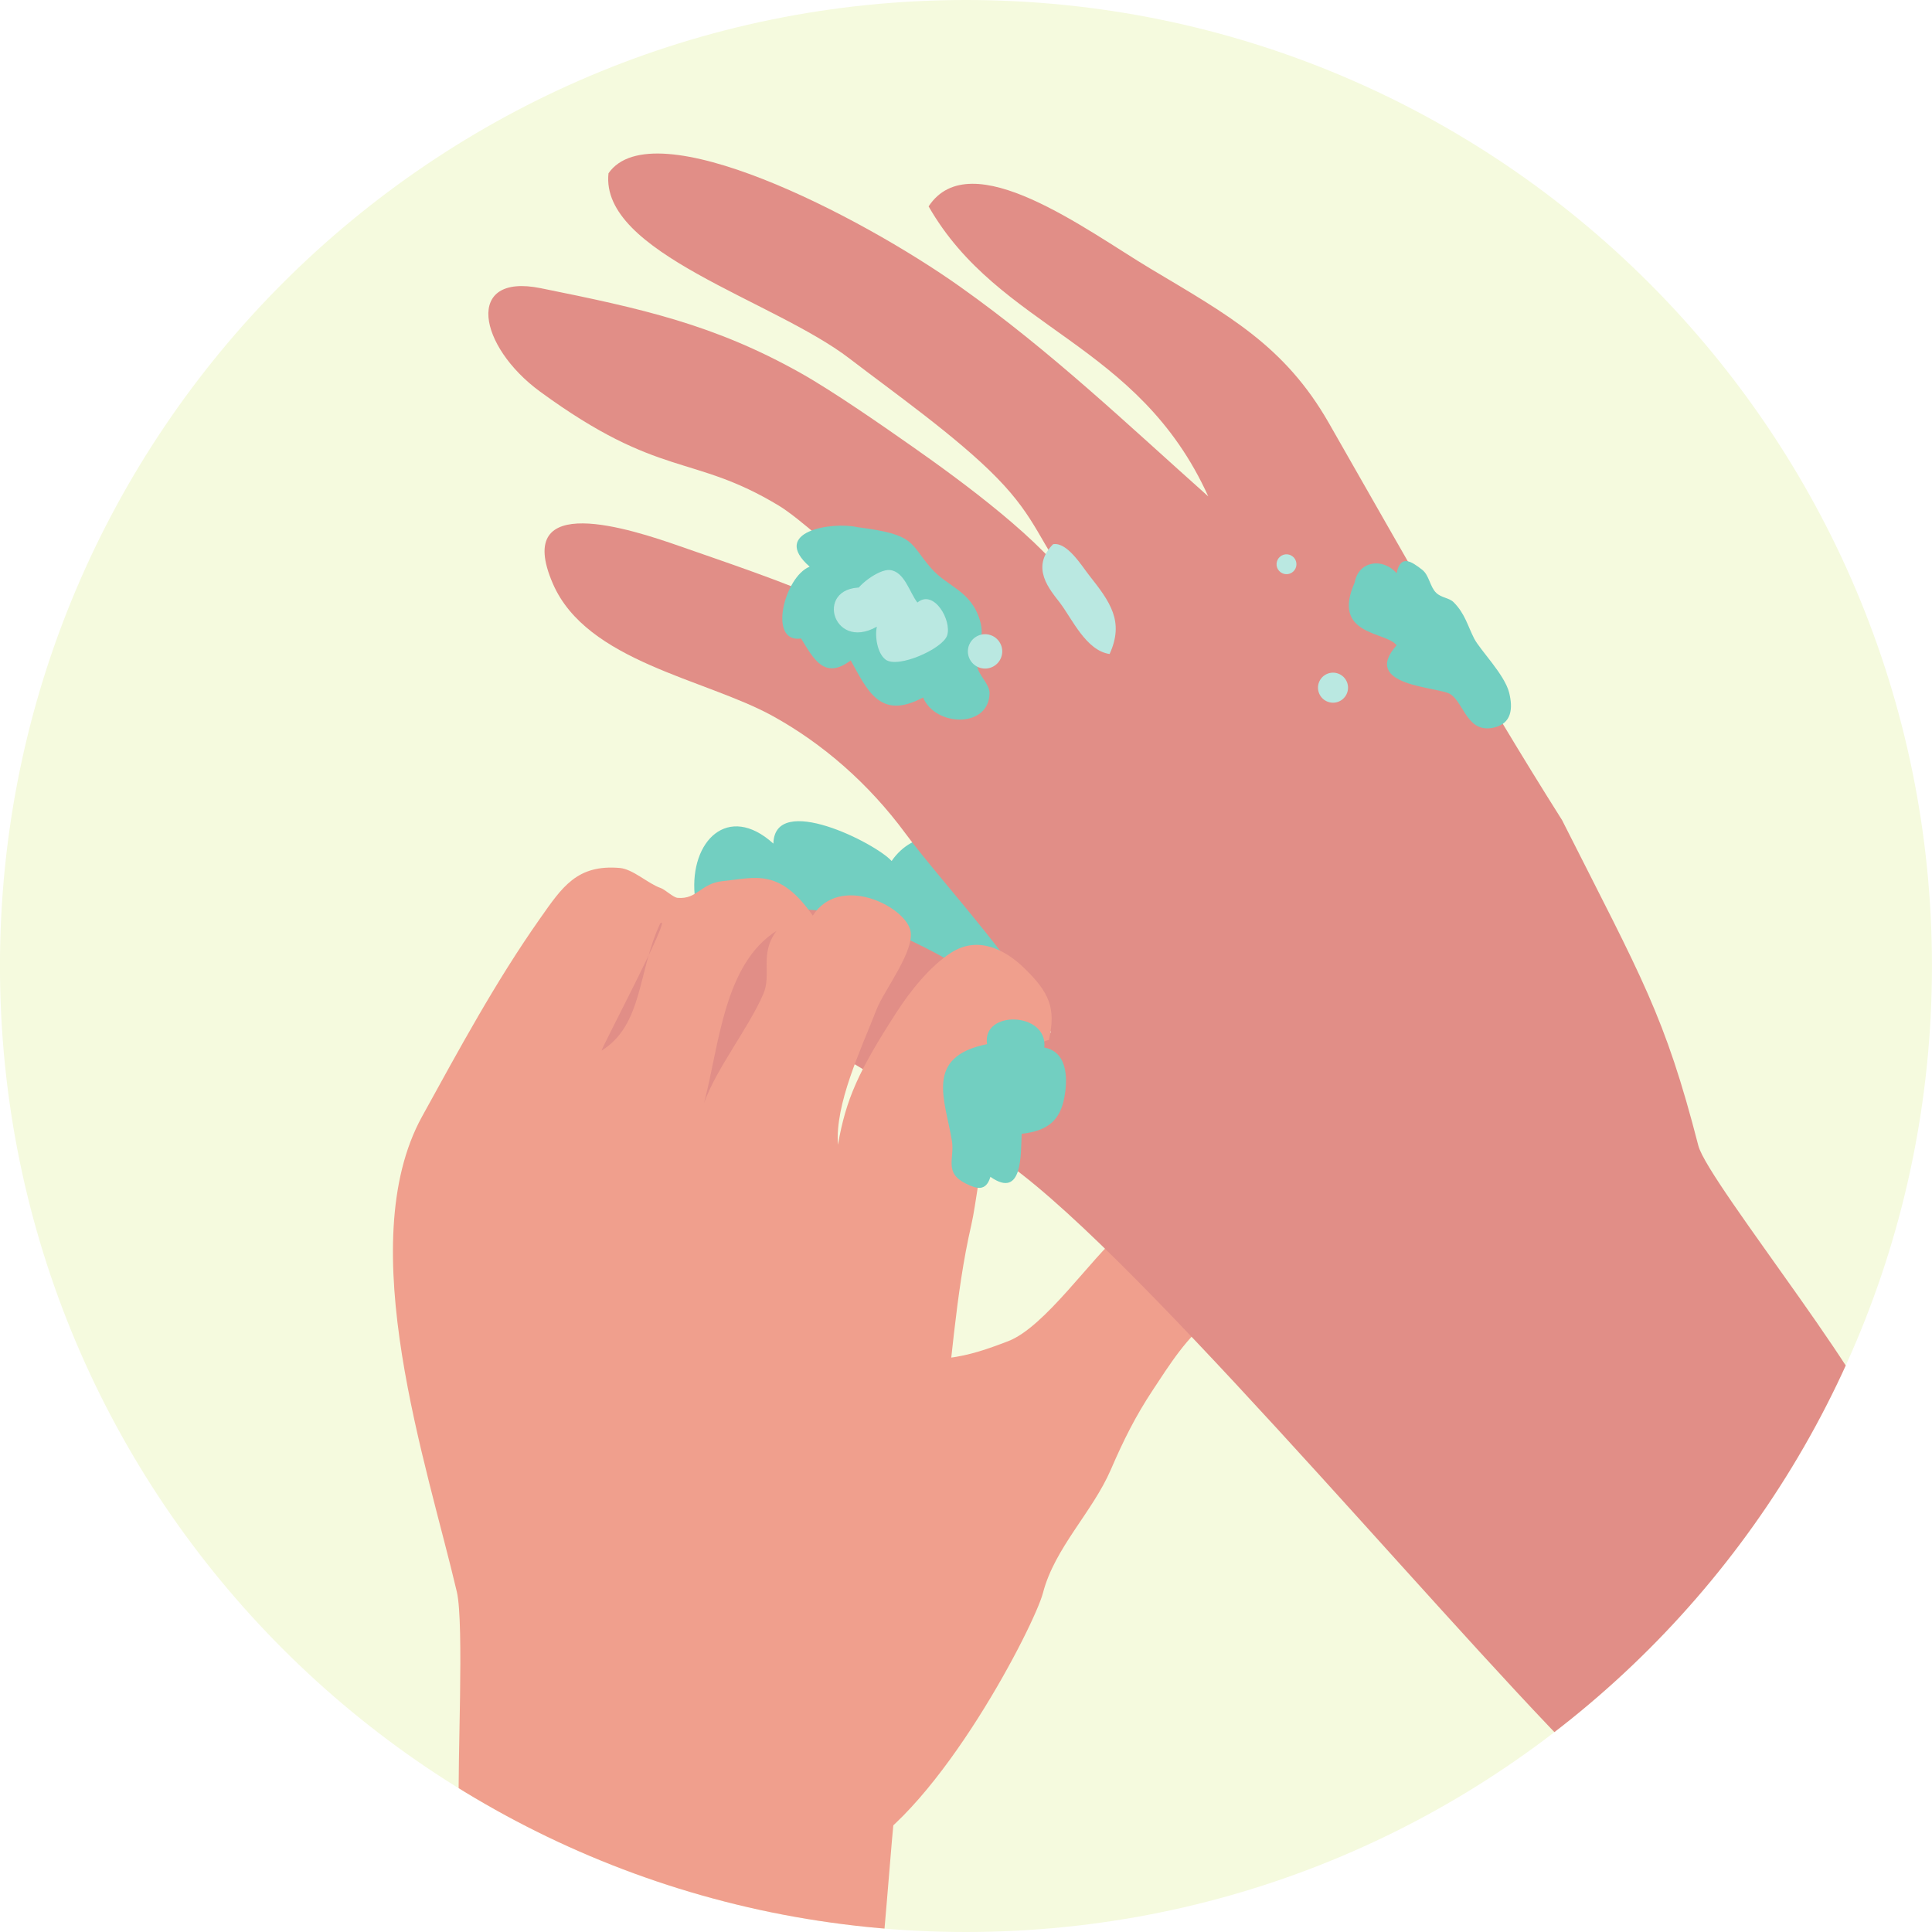
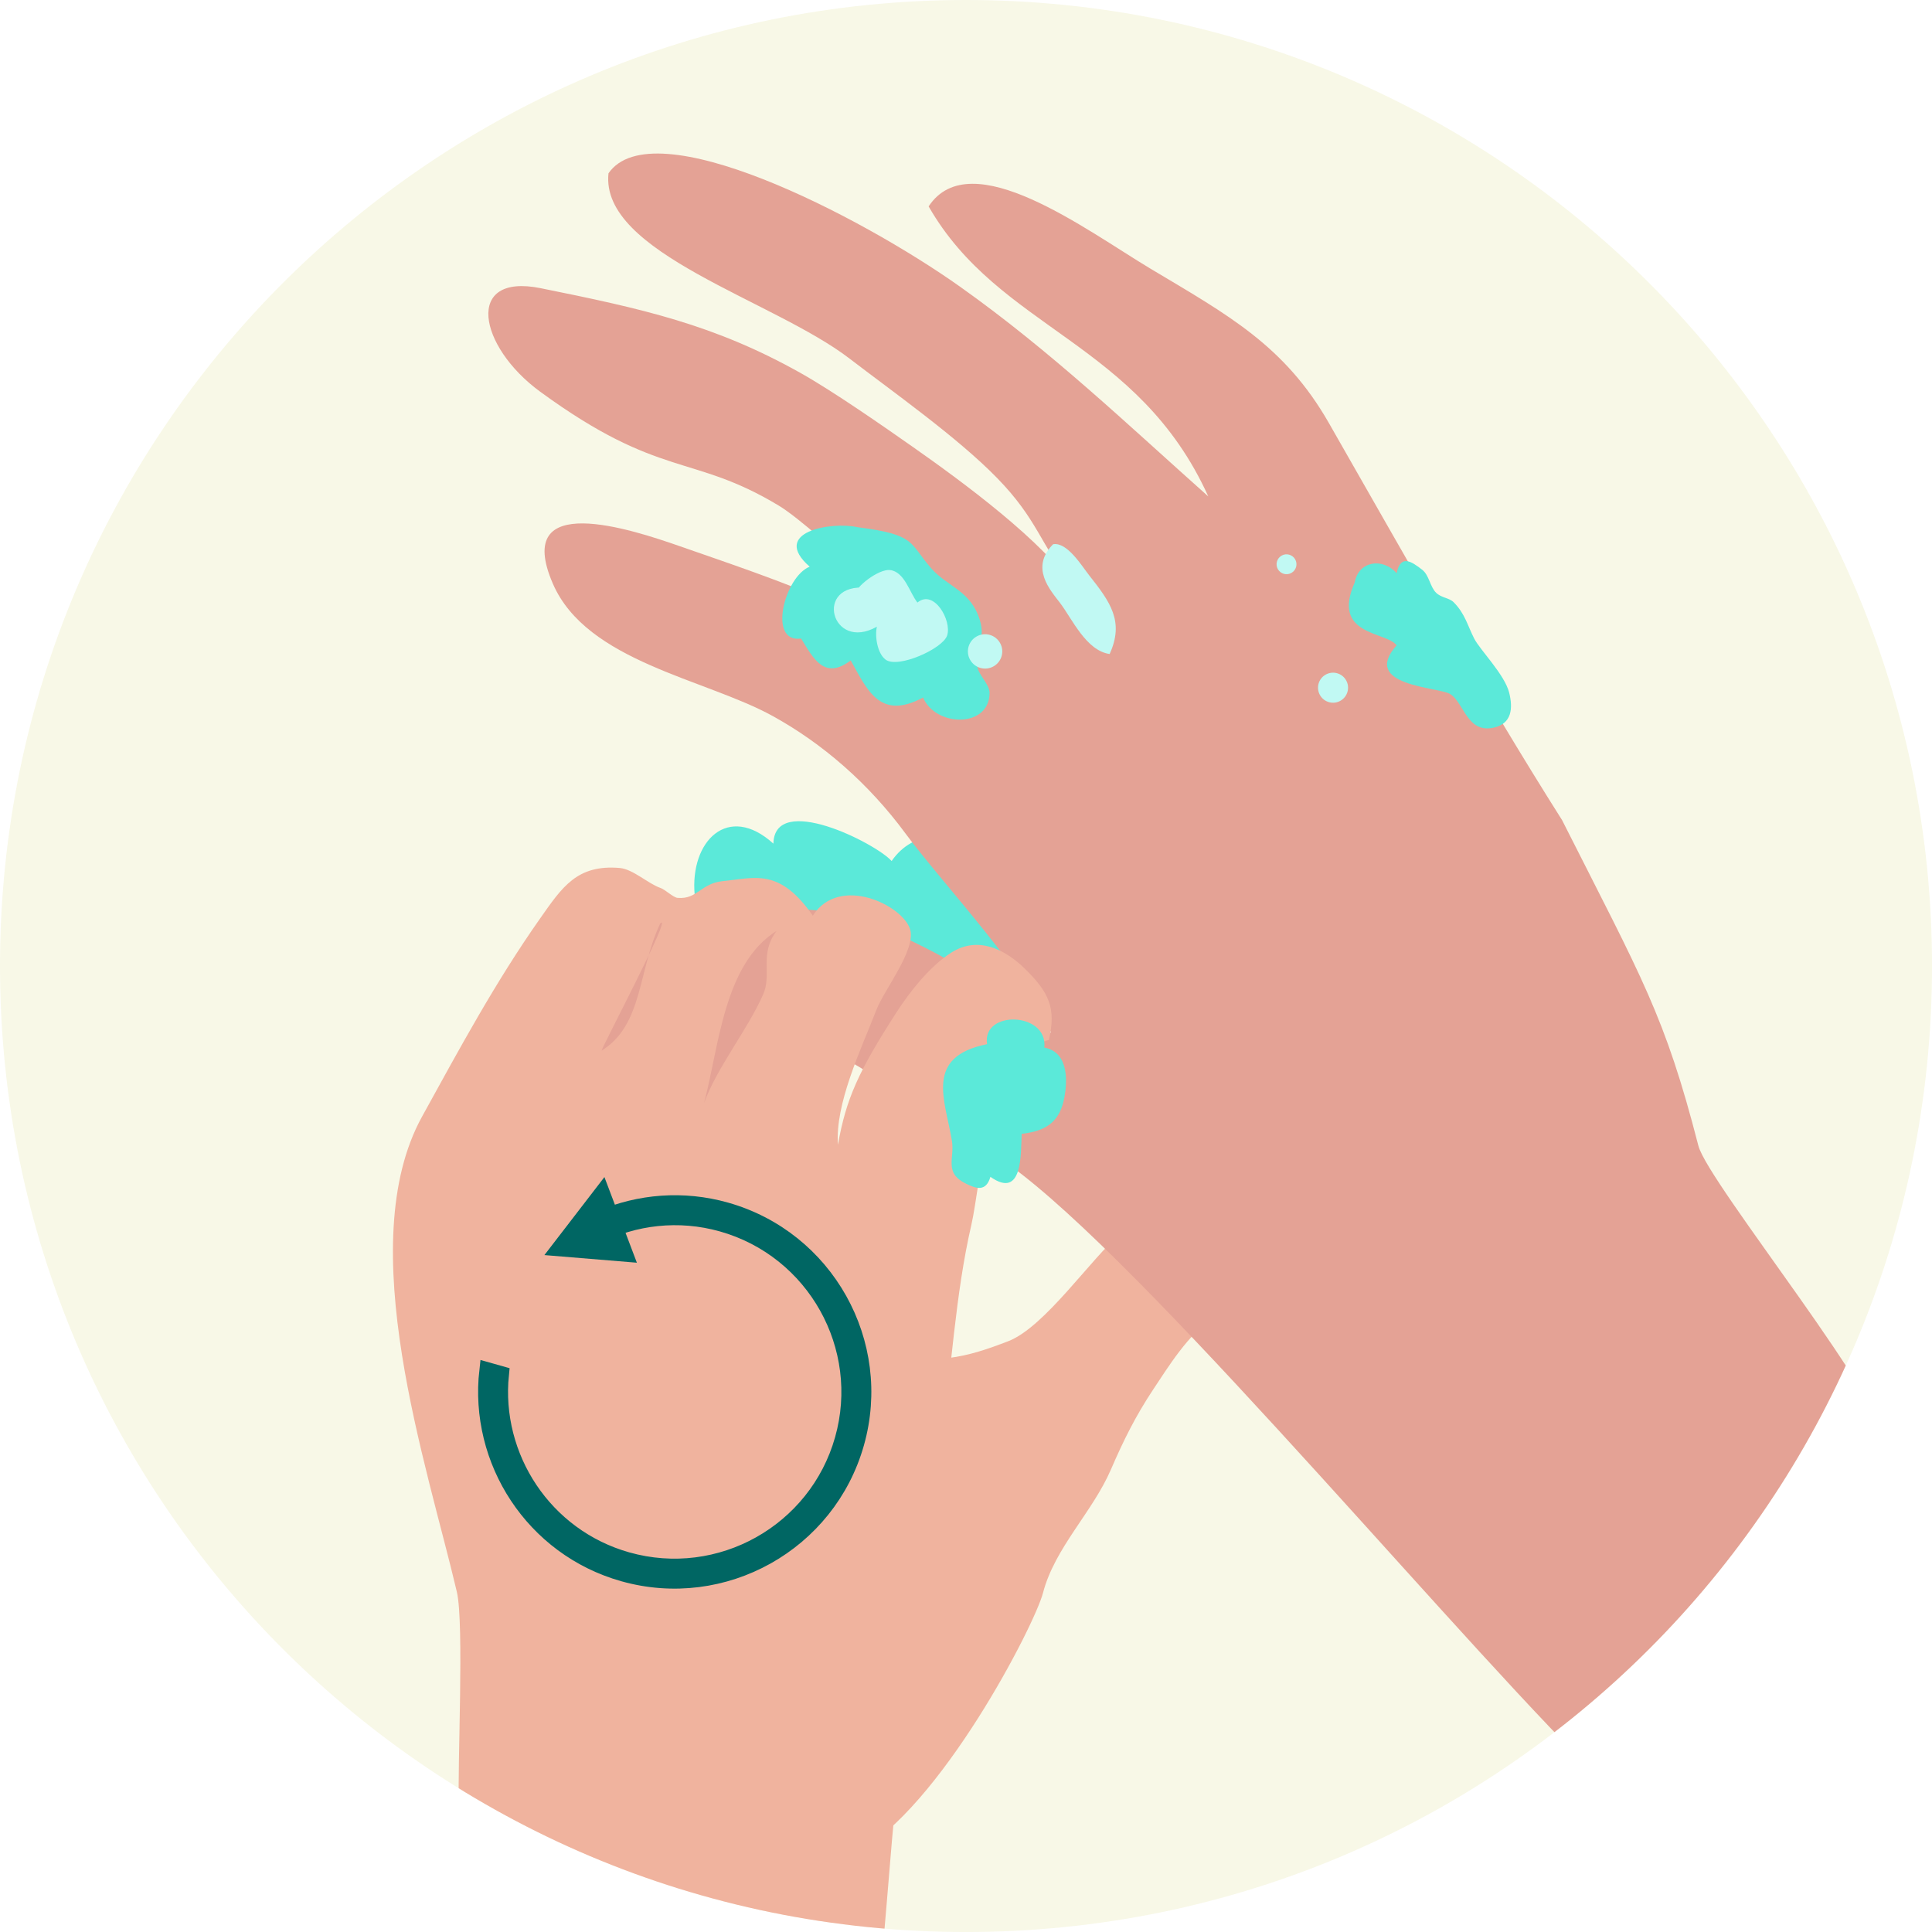
- <svg xmlns="http://www.w3.org/2000/svg" width="37.92mm" height="37.919mm" viewBox="0 0 37.92 37.919" version="1.1" id="svg4292">
-   <defs id="defs4286">
-     <clipPath id="clipPath438" clipPathUnits="userSpaceOnUse">
-       <path id="path436" d="m 5534.71,2571.84 c 0,-296.82 -240.63,-537.44 -537.44,-537.44 -296.82,0 -537.45,240.62 -537.45,537.44 0,296.82 240.63,537.44 537.45,537.44 296.81,0 537.44,-240.62 537.44,-537.44" />
+ <svg xmlns="http://www.w3.org/2000/svg" width="37.919mm" height="37.919mm" viewBox="0 0 37.919 37.919" version="1.1" id="svg1715">
+   <defs id="defs1709">
+     <clipPath clipPathUnits="userSpaceOnUse" id="clipPath836">
+       <path d="m 445.982,257.184 c 0,-29.682 24.063,-53.744 53.745,-53.744 v 0 c 29.681,0 53.743,24.062 53.743,53.744 v 0 c 0,29.682 -24.062,53.743 -53.743,53.743 v 0 c -29.682,0 -53.745,-24.061 -53.745,-53.743" id="path834" />
    </clipPath>
  </defs>
-   <g id="layer1" transform="translate(43.90629,-176.076)">
-     <path id="path416" style="fill:#f5fade;fill-opacity:1;fill-rule:nonzero;stroke:none;stroke-width:0.035" d="m -5.987,195.036 c 0,10.471 -8.489,18.96 -18.96,18.96 -10.471,0 -18.96,-8.489 -18.96,-18.96 0,-10.471 8.489,-18.96 18.96,-18.96 10.471,0 18.96,8.489 18.96,18.96" />
-     <g clip-path="url(#clipPath438)" id="g434" transform="matrix(0.03527778,0,0,-0.03527778,-201.2389,285.7645)">
-       <path id="path440" style="fill:#72cfc1;fill-opacity:1;fill-rule:nonzero;stroke:none" d="m 4846.31,2611.44 c -2.74,29.87 18.53,51.36 43.8,28.49 0.61,28.62 56.73,0.38 65.78,-9.69 24.43,35.57 87.9,-3.25 89.01,-39.6 1,-32.62 -30.34,-56.97 -59.63,-37.41 -18.64,-34.52 -74.54,-20.04 -81.67,16.32 -30.37,0.68 -62.45,-8.21 -57.29,41.89" />
-       <path id="path442" style="fill:#f09f8d;fill-opacity:1;fill-rule:nonzero;stroke:none" d="m 4935.4,2077.84 c 47.69,25.3 100.08,127.48 104.69,145.19 6.53,25.14 27.54,44.95 37.77,68.62 7.01,16.22 13.66,29.69 23.59,44.64 8.23,12.39 19.81,31.12 32.52,38.85 -0.67,7.91 -18.91,30.7 -27.18,34.57 -10.22,4.78 -15.02,20.51 -23.33,13.49 -16.65,-14.05 -42.33,-52.24 -62.67,-60.08 -11,-4.24 -21.68,-7.99 -33.22,-9.35 -9.73,-1.14 -10.84,0.11 -15.66,-8.52 -8.01,-14.36 -10.26,-35.74 -12.98,-51.58 -4.55,-26.47 -3.29,-53.63 -3.27,-80.36 0.01,-17.66 1.26,-33.61 5.8,-50.58" />
-       <path id="path444" style="fill:#e18e87;fill-opacity:1;fill-rule:nonzero;stroke:none" d="m 5328.9,2653 c -45.63,72.12 -87.35,146.84 -129.83,221.06 -24.59,42.97 -55.94,59.92 -99.04,85.67 -35.52,21.23 -100.1,70.32 -123.56,34.72 39.28,-68.65 116.56,-75.11 155.59,-161.35 -44.94,40.03 -87.52,80.79 -138.07,116.65 -56.08,39.78 -170.9,98.73 -195.62,63.13 -4.83,-44.33 91.85,-70.6 134.13,-103.11 23.26,-17.89 59.92,-43.72 81.97,-66.33 22.61,-23.19 23.73,-36.14 43.36,-62.32 -15.74,25.98 -64.03,61.19 -89.85,79.31 -16.95,11.9 -44.56,31.11 -62.66,41.28 -48.19,27.09 -88.6,35.9 -144.7,47.24 -42.58,8.61 -34.72,-32.38 -0.33,-57.54 66.87,-48.91 84.55,-34.27 132.92,-63.5 20.98,-12.68 93.41,-82.19 105.42,-101.32 -39.29,38.54 -108.83,60.71 -160.35,78.73 -27,9.45 -93.59,31.52 -70.83,-20.84 18.87,-43.39 84.71,-52.86 122.25,-73.55 27.67,-15.25 53.28,-37.37 73.97,-65.46 20.28,-27.52 70.76,-81.02 80.95,-110.93 -25.95,27.15 -141.03,97.86 -165.12,55.39 -3.8,-32.48 13.6,-48.31 40.24,-63.69 34.18,-19.74 74.98,-44.12 108.62,-70.34 81.22,-63.31 250.64,-268.3 325.97,-340.26 29.12,14.98 48.25,82.93 76.75,99.24 19.05,10.89 65.78,70.31 76.01,91.27 7.99,16.38 -97.01,144.86 -102.36,165.68 -18.68,72.58 -31.19,92.8 -75.83,181.17" />
-       <path id="path446" style="fill:#72cfc1;fill-opacity:1;fill-rule:nonzero;stroke:none" d="m 4936.85,2815.98 c -14.28,3.23 -48.74,-2.49 -26.57,-21.98 -14,-5.51 -23.51,-42.72 -4.76,-39.96 6.87,-11.15 12.91,-23.3 27.61,-12.19 9.33,-16.67 16.25,-33.47 40.26,-20.63 6.89,-16.45 36.82,-17.14 36.99,2.49 0.04,5.04 -6.51,10.28 -6.85,15.14 -0.73,10.28 4.69,14.73 1.44,25.43 -5.01,16.46 -18.03,18.53 -26.96,28.71 -12.56,14.31 -8.21,18.82 -41.16,22.99" />
-       <path id="path448" style="fill:#bae8e1;fill-opacity:1;fill-rule:nonzero;stroke:none" d="m 4942.15,2782.25 c -29.94,3.01 -19.89,-35.97 5.54,-21.63 -1.23,-5.15 0.2,-14.9 4.87,-18.34 6.9,-5.09 31.84,6.1 34.22,13.46 2.68,8.33 -7.36,25.95 -16.54,18.31 -4.32,5.37 -7.12,17.2 -15.28,18.08 -6.32,0.69 -19.46,-9.5 -19.41,-13.65" />
-       <path id="path450" style="fill:#bae8e1;fill-opacity:1;fill-rule:nonzero;stroke:none" d="m 5045.72,2806.49 c 7.83,1.39 16.02,-12.16 20.03,-17.24 11.72,-14.83 19.7,-25.69 11.42,-43.83 -13.03,1.82 -20.88,19.57 -27.55,28.36 -5.43,7.17 -16.89,19.57 -3.9,32.71" />
-       <path id="path452" style="fill:#bae8e1;fill-opacity:1;fill-rule:nonzero;stroke:none" d="m 5016.17,2751.62 c 2.63,-4.58 1.04,-10.42 -3.54,-13.05 -4.58,-2.62 -10.42,-1.03 -13.05,3.55 -2.62,4.58 -1.04,10.42 3.55,13.05 4.58,2.62 10.42,1.03 13.04,-3.55" />
-       <path id="path454" style="fill:#72cfc1;fill-opacity:1;fill-rule:nonzero;stroke:none" d="m 5213.53,2785.22 c 2.05,11.85 15.5,14.09 23.32,5.12 2.16,10.57 8.03,6.79 14.25,1.93 3.87,-3.02 4.28,-9.43 7.72,-12.77 2.94,-2.87 7.27,-2.79 9.73,-5.26 6.38,-6.39 7.8,-13.11 11.46,-20.24 3.31,-6.44 16.92,-19.98 19.45,-30.11 2.15,-8.63 1.54,-17.15 -8.53,-19.42 -14.91,-3.36 -16.47,13.69 -24.24,18.64 -6.42,4.08 -50.13,4.3 -29.85,27.15 -5.68,7.78 -36.54,5.17 -23.31,34.96" />
-       <path id="path456" style="fill:#bae8e1;fill-opacity:1;fill-rule:nonzero;stroke:none" d="m 5180.39,2798.1 c 1.51,-2.65 0.6,-6.03 -2.06,-7.55 -2.65,-1.51 -6.03,-0.59 -7.55,2.06 -1.51,2.65 -0.59,6.03 2.06,7.55 2.65,1.51 6.03,0.59 7.55,-2.06" />
-       <path id="path458" style="fill:#bae8e1;fill-opacity:1;fill-rule:nonzero;stroke:none" d="m 5208.72,2730.83 c 2.3,-4.01 0.9,-9.11 -3.1,-11.41 -4.01,-2.29 -9.12,-0.89 -11.41,3.11 -2.29,4 -0.9,9.11 3.1,11.4 4.01,2.3 9.12,0.9 11.41,-3.1" />
-       <path id="path460" style="fill:#f09f8d;fill-opacity:1;fill-rule:nonzero;stroke:none" d="m 4887.37,1981.92 c -3.08,25.54 35.88,-60.78 48.03,-39.82 19.13,32.98 17.46,183.76 32.36,218.19 7.7,17.8 16.29,31.28 18.48,49.77 3.97,33.63 -7.64,64.44 -2.86,97.03 5.87,39.98 7.79,81.48 16.88,120.83 5.36,23.18 8.82,94.29 43.11,102.76 4.17,17.85 0.02,26.54 -13.37,39.67 -11.4,11.17 -26.35,18.2 -40.89,8.97 -11.98,-7.6 -23.15,-21.84 -30.62,-33.43 -21.14,-32.79 -27.92,-47.92 -32.48,-73.54 -1.6,22.81 12.43,52.19 21.63,75.6 4.18,10.63 21.81,33.03 18.57,44.16 -3.92,13.49 -39.36,30.83 -54.18,7.74 -18.59,26.74 -32.2,20.96 -49.89,19.24 -12.63,-1.22 -14.2,-10.31 -25.37,-9.34 -2.38,0.21 -6.95,4.66 -9.39,5.48 -6.83,2.31 -15.4,10.51 -22.7,11.14 -23.91,2.08 -32.16,-10.74 -44.42,-28.15 -24.84,-35.31 -44.93,-72.6 -65.61,-110.12 -39.22,-71.18 2.97,-194.3 19.34,-264.46 4.17,-17.85 0.22,-97.66 1.16,-117.81 2.28,-49.07 0,0 -2.53,-48.73 -0.53,-10.18 -0.88,-21.55 -1.44,-31.04 -1.13,-19.37 7.92,-18.44 28.63,-24.2 28.07,-7.81 51.27,-6.24 79.48,-9.65 18.48,-2.23 32.52,-12.9 68.08,-10.29" />
-       <path id="path462" style="fill:#e18e87;fill-opacity:1;fill-rule:nonzero;stroke:none" d="m 4891.88,2591.39 c -29.55,-18.62 -32.01,-64.71 -40.36,-95.76 7.31,19.95 24.32,40.93 32.92,60.46 4.95,11.25 -2.35,22.25 7.44,35.3" />
-       <path id="path464" style="fill:#e18e87;fill-opacity:1;fill-rule:nonzero;stroke:none" d="m 4827.17,2595.54 c 7.6,6.95 -32.75,-69.33 -32.65,-70.79 23.19,14.41 20.14,44.61 32.65,70.79" />
-       <path id="path466" style="fill:#72cfc1;fill-opacity:1;fill-rule:nonzero;stroke:none" d="m 5040.84,2526.46 c 2.06,20.02 -34.92,20.94 -31.84,1.89 -35.04,-7.02 -23.34,-30.89 -19.58,-53.72 1.64,-9.98 -4.69,-17.84 8.02,-23.98 5.32,-2.56 10.89,-4.69 13.41,3.89 18.23,-12.83 16.84,13.35 17.39,23.93 14.51,1.63 21.36,7.42 23.76,20.25 1.49,7.95 2.92,25.12 -11.16,27.74" />
+   <g id="layer1" transform="translate(-358.2606,63.5609)">
+     <g id="g1660" transform="matrix(0.3527778,0,0,-0.3527778,200.9278,46.12763)">
+       <g id="g806" transform="translate(553.4707,257.1841)">
+         <path d="m 0,0 c 0,-29.682 -24.062,-53.744 -53.744,-53.744 -29.682,0 -53.744,24.062 -53.744,53.744 0,29.682 24.062,53.744 53.744,53.744 C -24.062,53.744 0,29.682 0,0" style="fill:#f8f8e7;fill-opacity:1;fill-rule:nonzero;stroke:none" id="path808" />
+       </g>
+       <g id="g830">
+         <g id="g832" clip-path="url(#clipPath836)">
+           <g id="g838" transform="translate(484.6309,261.1436)">
+             <path d="m 0,0 c -0.273,2.988 1.854,5.136 4.38,2.849 0.061,2.862 5.673,0.039 6.578,-0.968 2.443,3.556 8.79,-0.325 8.901,-3.961 0.1,-3.262 -3.034,-5.696 -5.963,-3.74 C 12.032,-9.273 6.442,-7.824 5.729,-4.188 2.692,-4.12 -0.516,-5.009 0,0" style="fill:#5be9d9;fill-opacity:1;fill-rule:nonzero;stroke:none" id="path840" />
+           </g>
+           <g id="g842" transform="translate(493.54,207.7842)">
+             <path d="m 0,0 c 4.769,2.53 10.008,12.748 10.469,14.519 0.653,2.514 2.754,4.495 3.777,6.862 0.701,1.622 1.366,2.969 2.358,4.464 0.824,1.239 1.982,3.112 3.253,3.884 -0.067,0.792 -1.891,3.071 -2.718,3.458 -1.022,0.478 -1.502,2.051 -2.333,1.349 C 13.141,33.131 10.573,29.312 8.539,28.527 7.439,28.104 6.371,27.729 5.217,27.593 4.244,27.479 4.133,27.604 3.651,26.741 2.85,25.305 2.625,23.167 2.353,21.583 1.897,18.936 2.024,16.22 2.026,13.547 2.027,11.781 2.152,10.186 2.605,8.489" style="fill:#f0b39e;fill-opacity:1;fill-rule:nonzero;stroke:none" id="path844" />
+           </g>
+           <g id="g846" transform="translate(532.8896,265.2998)">
+             <path d="m 0,0 c -4.562,7.212 -8.734,14.685 -12.982,22.106 -2.459,4.297 -5.594,5.992 -9.905,8.567 -3.551,2.123 -10.009,7.032 -12.355,3.472 3.928,-6.865 11.655,-7.511 15.558,-16.135 -4.494,4.003 -8.752,8.079 -13.806,11.665 -5.609,3.978 -17.091,9.873 -19.563,6.313 -0.482,-4.432 9.186,-7.06 13.413,-10.311 2.327,-1.789 5.993,-4.372 8.198,-6.633 2.26,-2.319 2.373,-3.614 4.336,-6.232 -1.575,2.599 -6.404,6.119 -8.986,7.931 -1.695,1.19 -4.456,3.111 -6.265,4.128 -4.82,2.71 -8.861,3.59 -14.471,4.724 -4.258,0.861 -3.472,-3.238 -0.032,-5.754 6.686,-4.891 8.455,-3.427 13.292,-6.35 2.097,-1.267 9.34,-8.219 10.542,-10.132 -3.93,3.854 -10.883,6.071 -16.036,7.873 -2.7,0.945 -9.359,3.152 -7.083,-2.084 1.887,-4.338 8.471,-5.286 12.225,-7.355 2.768,-1.524 5.328,-3.737 7.398,-6.546 2.027,-2.752 7.076,-8.101 8.094,-11.093 -2.594,2.715 -14.102,9.786 -16.511,5.539 -0.38,-3.248 1.359,-4.831 4.023,-6.369 3.418,-1.973 7.498,-4.412 10.862,-7.034 8.122,-6.331 25.065,-26.83 32.597,-34.025 2.912,1.497 4.825,8.293 7.676,9.923 1.904,1.089 6.577,7.031 7.6,9.127 0.799,1.638 -9.701,14.486 -10.236,16.568 C 5.716,-10.859 4.465,-8.836 0,0" style="fill:#e4a295;fill-opacity:1;fill-rule:nonzero;stroke:none" id="path848" />
+           </g>
+           <g id="g850" transform="translate(493.6846,281.5981)">
+             <path d="m 0,0 c -1.428,0.323 -4.874,-0.25 -2.656,-2.198 -1.401,-0.552 -2.352,-4.272 -0.477,-3.996 0.688,-1.116 1.291,-2.33 2.761,-1.219 0.934,-1.667 1.625,-3.347 4.026,-2.064 0.69,-1.645 3.683,-1.713 3.7,0.25 0.003,0.504 -0.652,1.028 -0.686,1.514 -0.072,1.027 0.47,1.473 0.144,2.543 -0.5,1.646 -1.802,1.853 -2.696,2.871 C 2.86,-0.868 3.296,-0.417 0,0" style="fill:#5be9d9;fill-opacity:1;fill-rule:nonzero;stroke:none" id="path852" />
+           </g>
+           <g id="g854" transform="translate(494.2148,278.2246)">
+             <path d="m 0,0 c -2.994,0.301 -1.989,-3.596 0.554,-2.163 -0.123,-0.514 0.02,-1.49 0.487,-1.834 0.69,-0.509 3.185,0.611 3.422,1.347 C 4.731,-1.817 3.728,-0.055 2.81,-0.819 2.377,-0.283 2.097,0.9 1.281,0.989 0.649,1.058 -0.665,0.038 -0.66,-0.377" style="fill:#c1f9f3;fill-opacity:1;fill-rule:nonzero;stroke:none" id="path856" />
+           </g>
+           <g id="g858" transform="translate(504.5723,280.6494)">
+             <path d="M 0,0 C 0.783,0.138 1.602,-1.216 2.003,-1.725 3.175,-3.208 3.973,-4.293 3.145,-6.107 1.842,-5.926 1.057,-4.151 0.39,-3.271 -0.153,-2.554 -1.299,-1.314 0,0" style="fill:#c1f9f3;fill-opacity:1;fill-rule:nonzero;stroke:none" id="path860" />
+           </g>
+           <g id="g862" transform="translate(501.6172,275.1616)">
+             <path d="m 0,0 c 0.263,-0.458 0.104,-1.042 -0.354,-1.304 -0.458,-0.262 -1.042,-0.104 -1.305,0.355 -0.262,0.458 -0.104,1.042 0.355,1.304 C -0.846,0.617 -0.262,0.458 0,0" style="fill:#c1f9f3;fill-opacity:1;fill-rule:nonzero;stroke:none" id="path864" />
+           </g>
+           <g id="g866" transform="translate(521.3525,278.522)">
+             <path d="M 0,0 C 0.205,1.185 1.551,1.409 2.332,0.512 2.549,1.569 3.136,1.191 3.758,0.705 4.145,0.403 4.186,-0.238 4.529,-0.572 4.823,-0.859 5.257,-0.851 5.503,-1.098 6.141,-1.737 6.282,-2.409 6.648,-3.122 6.979,-3.766 8.341,-5.12 8.594,-6.133 8.809,-6.996 8.747,-7.848 7.74,-8.075 6.249,-8.411 6.094,-6.706 5.316,-6.211 4.675,-5.803 0.304,-5.781 2.331,-3.496 1.764,-2.718 -1.322,-2.979 0,0" style="fill:#5be9d9;fill-opacity:1;fill-rule:nonzero;stroke:none" id="path868" />
+           </g>
+           <g id="g870" transform="translate(518.0391,279.8101)">
+             <path d="m 0,0 c 0.151,-0.265 0.06,-0.603 -0.206,-0.755 -0.265,-0.151 -0.603,-0.059 -0.755,0.206 -0.151,0.265 -0.06,0.603 0.206,0.755 C -0.49,0.357 -0.152,0.265 0,0" style="fill:#c1f9f3;fill-opacity:1;fill-rule:nonzero;stroke:none" id="path872" />
+           </g>
+           <g id="g874" transform="translate(520.8721,273.083)">
+             <path d="m 0,0 c 0.229,-0.401 0.09,-0.911 -0.311,-1.141 -0.4,-0.229 -0.911,-0.089 -1.14,0.311 -0.229,0.4 -0.09,0.911 0.31,1.14 C -0.74,0.54 -0.229,0.4 0,0" style="fill:#c1f9f3;fill-opacity:1;fill-rule:nonzero;stroke:none" id="path876" />
+           </g>
+           <g id="g878" transform="translate(488.7373,198.1924)">
+             <path d="m 0,0 c -0.309,2.554 3.588,-6.078 4.803,-3.982 1.913,3.297 1.746,18.376 3.236,21.819 0.77,1.779 1.629,3.128 1.848,4.976 0.397,3.364 -0.764,6.445 -0.286,9.704 0.587,3.998 0.779,8.148 1.688,12.083 0.535,2.318 0.882,9.428 4.311,10.275 0.417,1.785 0.002,2.655 -1.337,3.967 -1.14,1.117 -2.635,1.821 -4.089,0.898 C 8.976,58.98 7.858,57.556 7.111,56.397 4.998,53.117 4.319,51.605 3.863,49.043 c -0.159,2.28 1.243,5.218 2.163,7.56 0.418,1.063 2.182,3.302 1.858,4.416 -0.393,1.348 -3.937,3.083 -5.418,0.774 -1.86,2.674 -3.22,2.095 -4.989,1.924 -1.263,-0.123 -1.42,-1.031 -2.538,-0.934 -0.237,0.021 -0.694,0.466 -0.938,0.548 -0.684,0.231 -1.54,1.05 -2.271,1.114 -2.39,0.208 -3.215,-1.074 -4.441,-2.816 -2.484,-3.531 -4.493,-7.259 -6.561,-11.012 -3.922,-7.117 0.296,-19.43 1.934,-26.445 0.417,-1.785 0.022,-9.767 0.115,-11.781 0.229,-4.908 0,0 -0.253,-4.873 -0.052,-1.018 -0.087,-2.156 -0.143,-3.104 -0.113,-1.937 0.792,-1.845 2.863,-2.421 2.807,-0.78 5.127,-0.624 7.947,-0.965 C -4.96,0.806 -3.557,-0.262 0,0" style="fill:#f0b39e;fill-opacity:1;fill-rule:nonzero;stroke:none" id="path880" />
+           </g>
+           <g id="g882" transform="translate(489.1885,259.1387)">
+             <path d="m 0,0 c -2.955,-1.861 -3.201,-6.47 -4.036,-9.575 0.73,1.994 2.432,4.092 3.292,6.046 C -0.249,-2.404 -0.979,-1.304 0,0" style="fill:#e4a295;fill-opacity:1;fill-rule:nonzero;stroke:none" id="path884" />
+           </g>
+           <g id="g886" transform="translate(482.7168,259.5542)">
+             <path d="M 0,0 C 0.76,0.695 -3.274,-6.933 -3.265,-7.08 -0.945,-5.639 -1.251,-2.619 0,0" style="fill:#e4a295;fill-opacity:1;fill-rule:nonzero;stroke:none" id="path888" />
+           </g>
+           <g id="g890" transform="translate(504.084,252.6455)">
+             <path d="m 0,0 c 0.206,2.002 -3.492,2.095 -3.184,0.19 -3.504,-0.702 -2.334,-3.09 -1.958,-5.373 0.164,-0.998 -0.469,-1.784 0.802,-2.397 0.532,-0.257 1.089,-0.47 1.341,0.389 1.823,-1.284 1.684,1.335 1.739,2.392 1.451,0.163 2.136,0.742 2.376,2.026 C 1.265,-1.979 1.408,-0.262 0,0" style="fill:#5be9d9;fill-opacity:1;fill-rule:nonzero;stroke:none" id="path892" />
+           </g>
+         </g>
+       </g>
+       <g id="g906" transform="translate(479.1602,242.1797)">
+         <path d="m 0,0 c 2.097,1.052 4.571,1.365 7.001,0.679 5.166,-1.459 8.183,-6.85 6.723,-12.016 -1.459,-5.166 -6.85,-8.182 -12.016,-6.723 -4.612,1.303 -7.5,5.74 -7.03,10.352 l -0.729,0.206 c -0.574,-5.014 2.545,-9.863 7.556,-11.278 5.563,-1.572 11.368,1.676 12.939,7.24 C 16.017,-5.977 12.769,-0.172 7.205,1.399 4.819,2.073 2.392,1.855 0.27,0.955 Z" style="fill:none;stroke:#006663;stroke-width:0.918;stroke-linecap:butt;stroke-linejoin:miter;stroke-miterlimit:10;stroke-dasharray:none;stroke-opacity:1" id="path908" />
+       </g>
+       <g id="g910" transform="translate(479.6094,245.4414)">
+         <path d="M 0,0 1.806,-4.764 -3.339,-4.34 Z" style="fill:#006663;fill-opacity:1;fill-rule:nonzero;stroke:none" id="path912" />
+       </g>
    </g>
  </g>
</svg>
